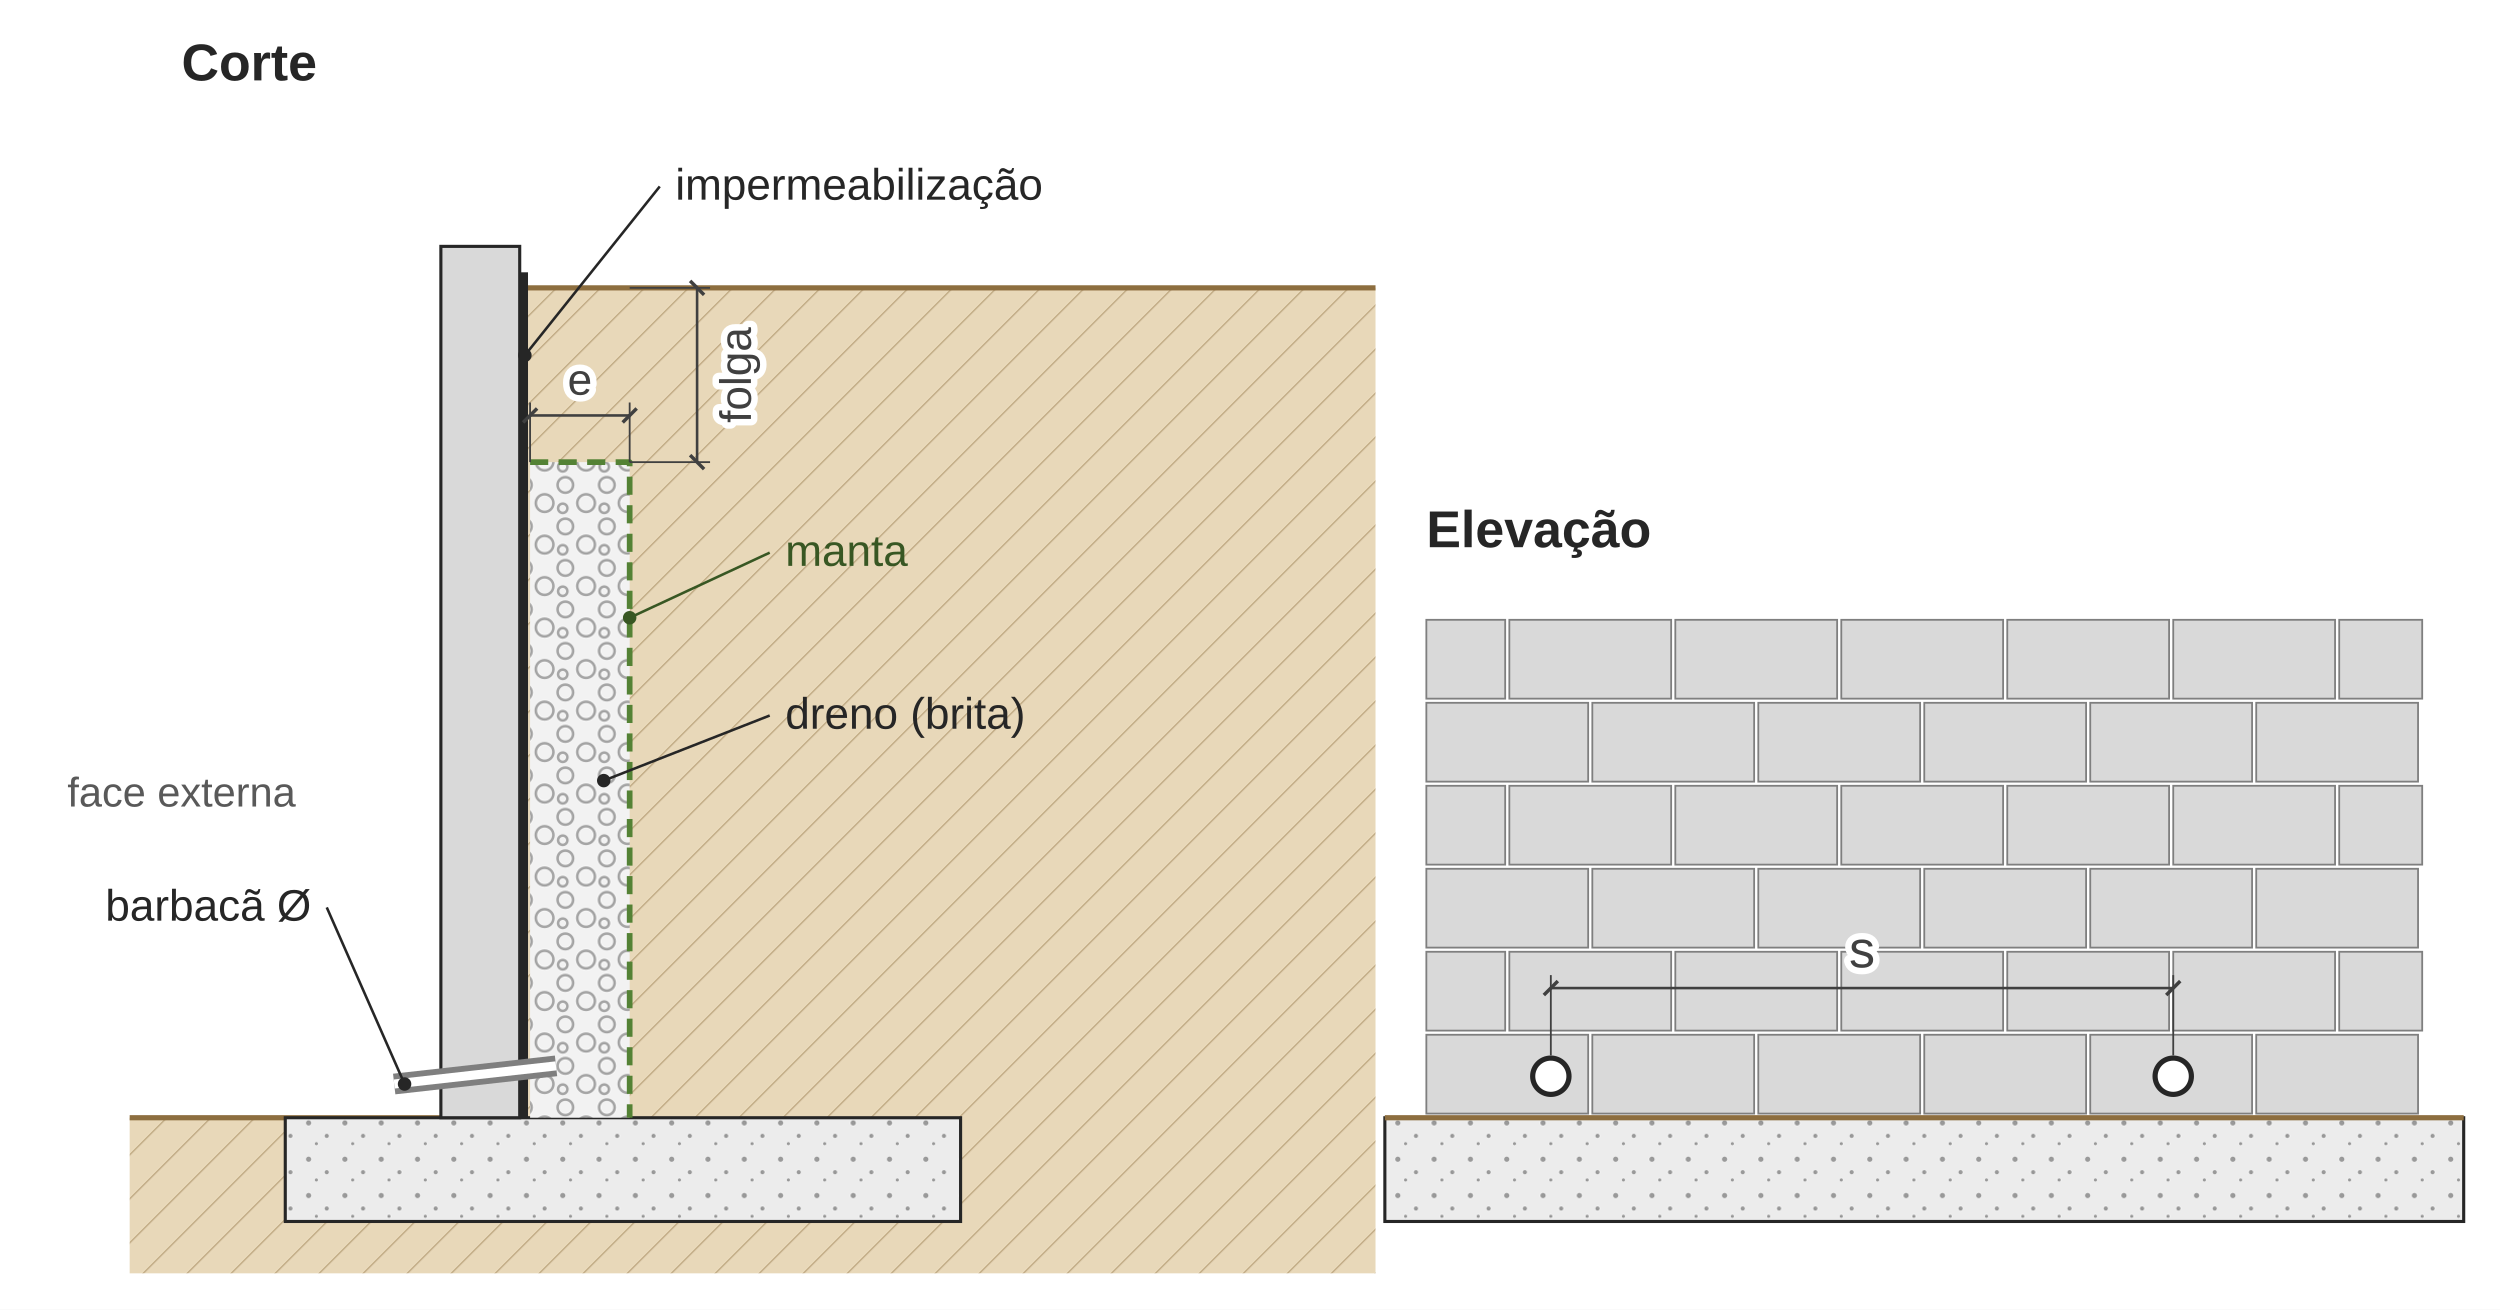
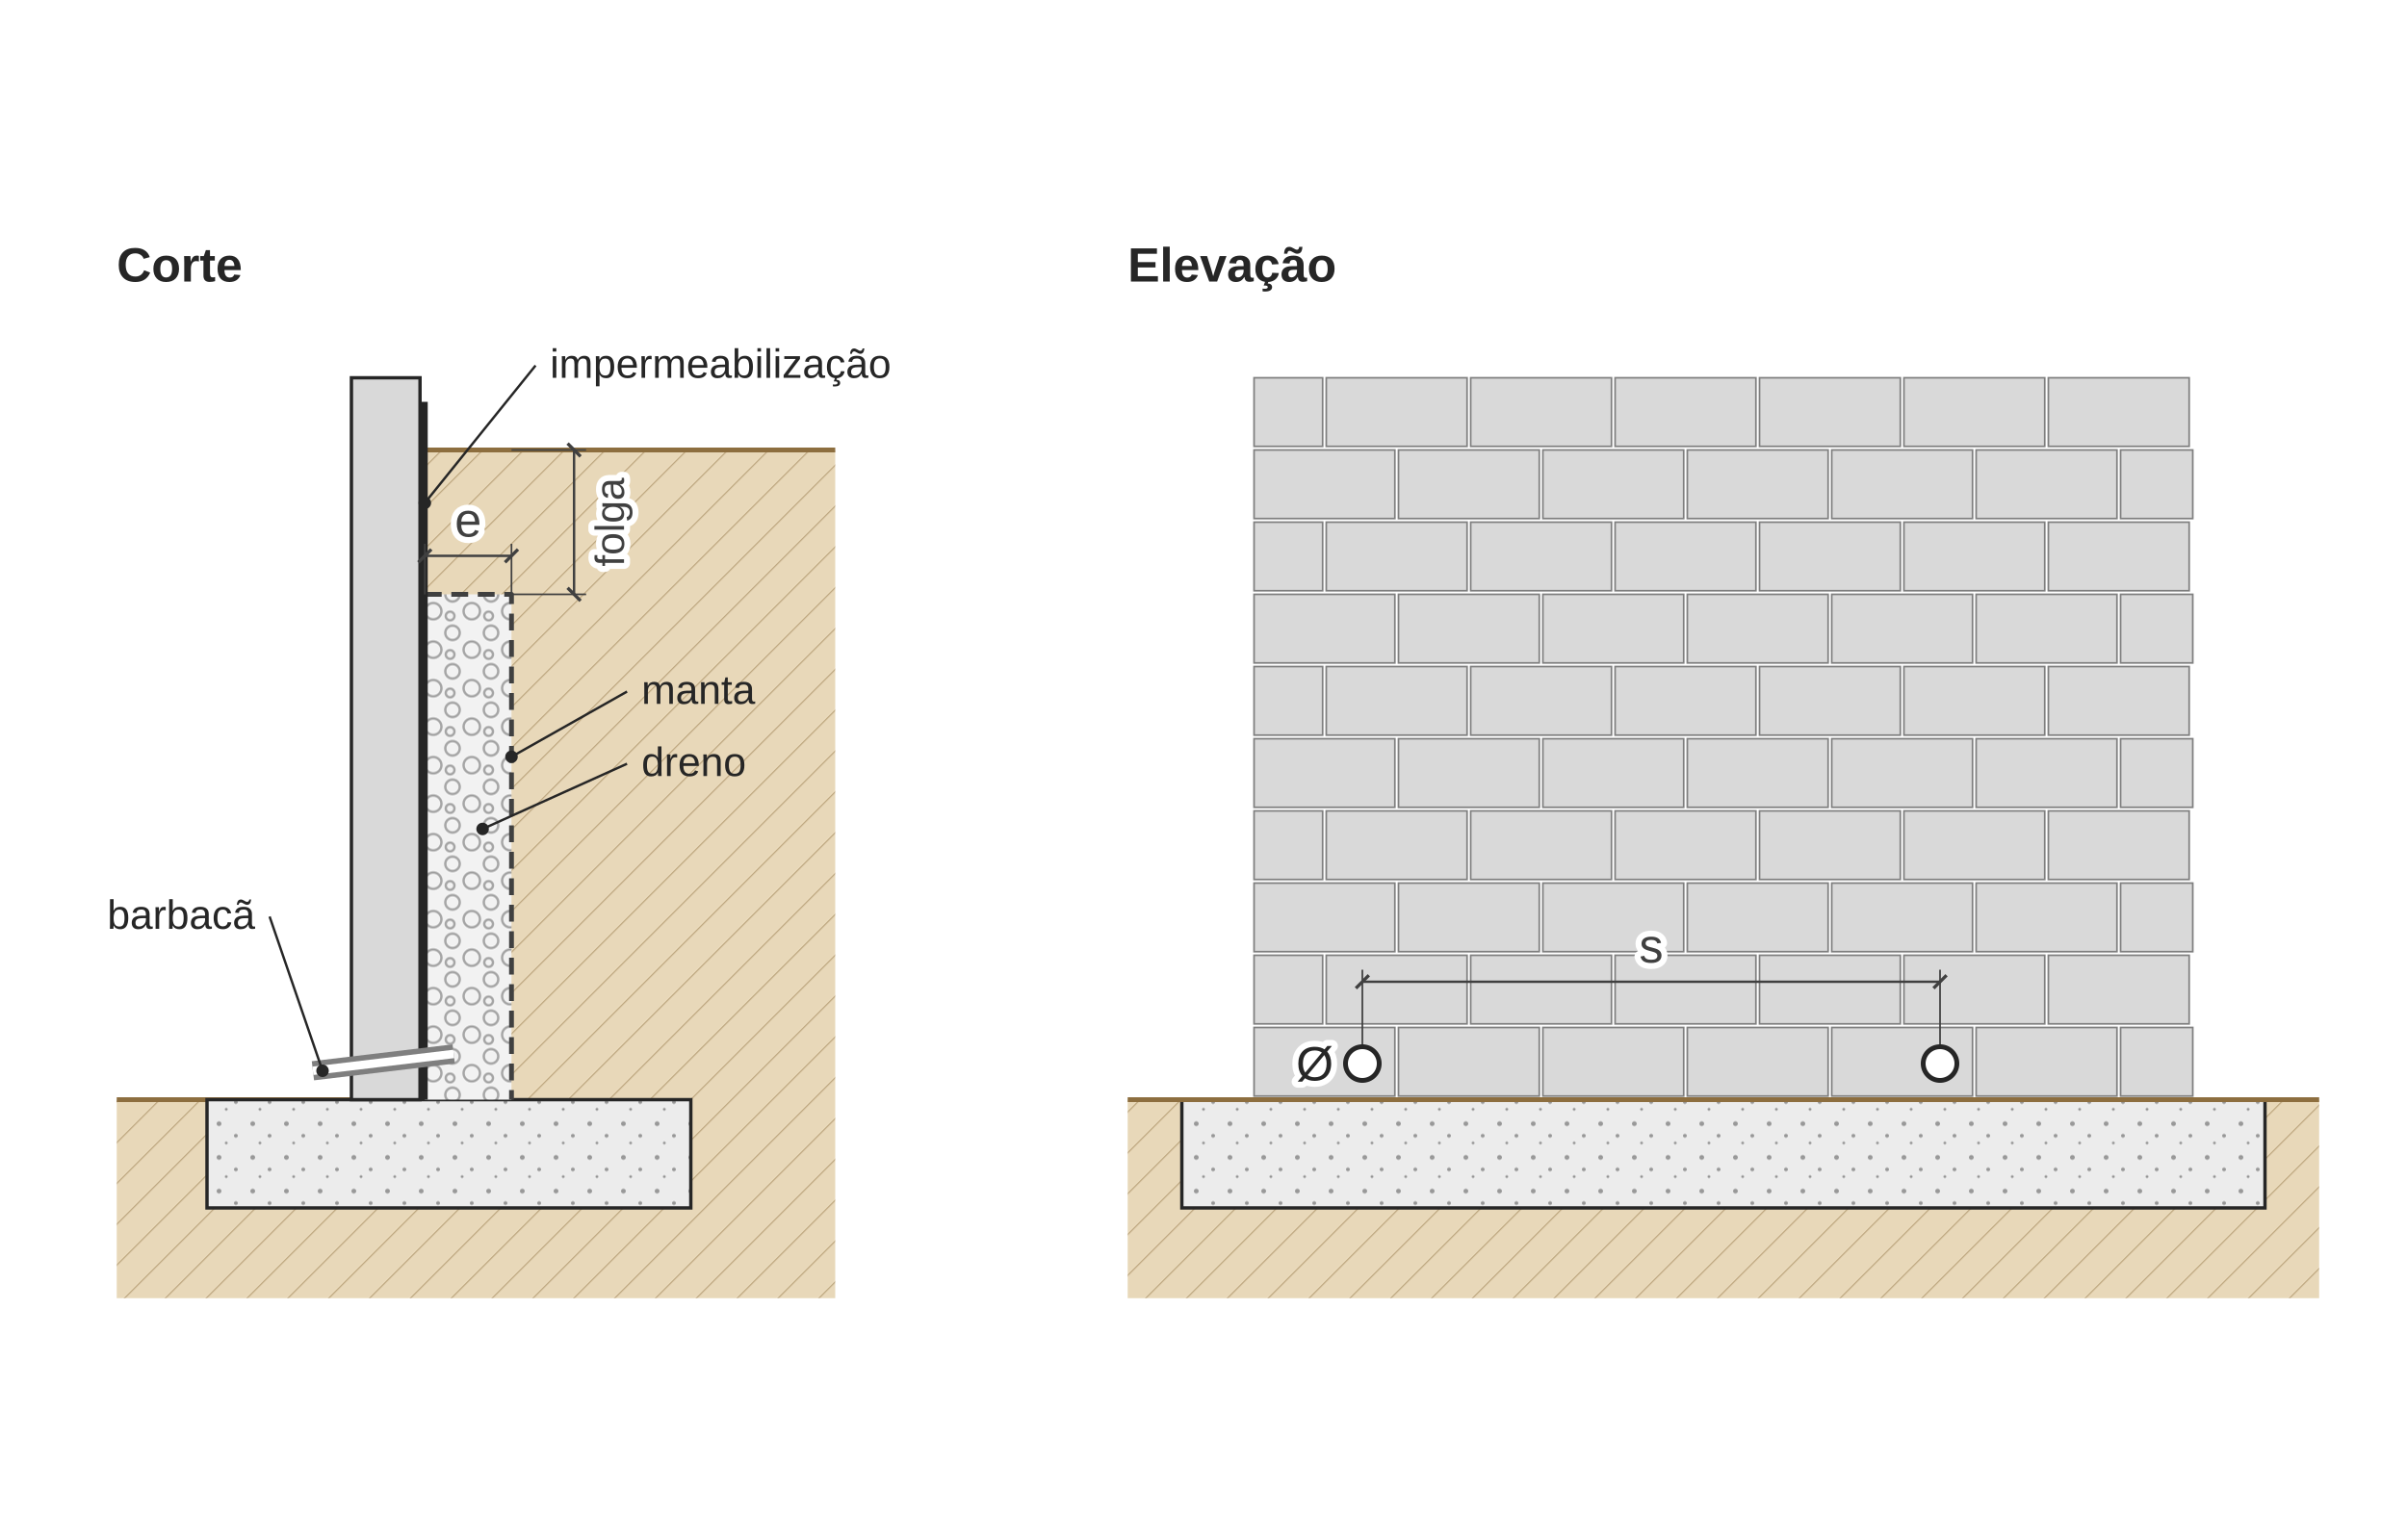
- <svg xmlns="http://www.w3.org/2000/svg" data-figura="fig17" width="964" height="505" viewBox="10 89 964 505">
+ <svg xmlns="http://www.w3.org/2000/svg" data-figura="fig17" width="1000" height="640" viewBox="24 13 1000 640">
  <defs>
    <marker id="fig17-arr" viewBox="0 0 10 10" refX="10" refY="5" markerWidth="7" markerHeight="7" orient="auto-start-reverse">
      <path d="M0,0 L10,5 L0,10 z" fill="#404040" />
    </marker>
    <marker id="fig17-arrL" viewBox="0 0 10 10" refX="10" refY="5" markerWidth="7" markerHeight="7" orient="auto-start-reverse">
      <path d="M0,0 L10,5 L0,10 z" fill="#c55a11" />
    </marker>
    <marker id="fig17-arrA" viewBox="0 0 10 10" refX="10" refY="5" markerWidth="7" markerHeight="7" orient="auto-start-reverse">
      <path d="M0,0 L10,5 L0,10 z" fill="#2e75b6" />
    </marker>
    <marker id="fig17-arrP" viewBox="0 0 10 10" refX="10" refY="5" markerWidth="7" markerHeight="7" orient="auto-start-reverse">
      <path d="M0,0 L10,5 L0,10 z" fill="#548235" />
    </marker>
    <marker id="fig17-tick" viewBox="0 0 10 10" refX="5" refY="5" markerWidth="9" markerHeight="9" orient="auto">
      <path d="M2,8 L8,2" stroke="#404040" stroke-width="1.5" />
    </marker>
    <pattern id="fig17-soilh" patternUnits="userSpaceOnUse" width="12" height="12" patternTransform="rotate(45)">
      <rect width="12" height="12" fill="#e8d8b9" />
      <line x1="0" y1="0" x2="0" y2="12" stroke="#8d6e3f" stroke-width="1" opacity="0.45" />
    </pattern>
    <pattern id="fig17-conc" patternUnits="userSpaceOnUse" width="14" height="14">
      <rect width="14" height="14" fill="#ececec" />
      <circle cx="3" cy="4" r="1" fill="#9a9a9a" />
      <circle cx="10" cy="9" r="0.8" fill="#9a9a9a" />
      <circle cx="6" cy="12" r="0.6" fill="#9a9a9a" />
    </pattern>
    <pattern id="fig17-brita" patternUnits="userSpaceOnUse" width="16" height="16">
      <rect width="16" height="16" fill="#f2f2f2" />
      <circle cx="4" cy="4" r="3" fill="none" stroke="#a6a6a6" stroke-width="1" />
      <circle cx="12" cy="11" r="3.4" fill="none" stroke="#a6a6a6" stroke-width="1" />
      <circle cx="3" cy="13" r="1.8" fill="none" stroke="#a6a6a6" stroke-width="1" />
    </pattern>
  </defs>
-   <rect data-fundo="" x="10" y="89" width="964" height="505" fill="#ffffff" />
+   <rect data-fundo="" x="24" y="13" width="1000" height="640" fill="#ffffff" />
  <g id="fig17-conteudo">
-     <text x="80.00" y="120.00" font-size="20" text-anchor="start" fill="#262626" font-weight="bold" style="font-family:Arial,'DejaVu Sans',sans-serif;">Corte</text>
-     <polygon points="60.00,520.00 210.40,520.00 210.40,200.00 540.40,200.00 540.40,580.00 60.00,580.00" fill="url(#fig17-soilh)" stroke="none" stroke-width="1.2" />
-     <line x1="210.40" y1="200.00" x2="540.40" y2="200.00" stroke="#8d6e3f" stroke-width="2" />
-     <line x1="60.00" y1="520.00" x2="180.00" y2="520.00" stroke="#8d6e3f" stroke-width="2" />
-     <rect x="120.00" y="520.00" width="260.40" height="40.00" fill="url(#fig17-conc)" stroke="#262626" stroke-width="1.2" />
-     <rect x="180.00" y="184.00" width="30.40" height="336.00" fill="#d9d9d9" stroke="#262626" stroke-width="1.2" />
+     <polygon points="72.50,470.00 198.50,470.00 198.50,200.00 371.00,200.00 371.00,552.50 72.50,552.50" fill="url(#fig17-soilh)" stroke="none" stroke-width="1.2" />
+     <line x1="198.50" y1="200.00" x2="371.00" y2="200.00" stroke="#8d6e3f" stroke-width="2" />
+     <line x1="72.50" y1="470.00" x2="170.00" y2="470.00" stroke="#8d6e3f" stroke-width="2" />
+     <rect x="110.00" y="470.00" width="201.00" height="45.00" fill="url(#fig17-conc)" stroke="#262626" stroke-width="1.4" />
+     <rect x="170.00" y="170.00" width="28.50" height="300.00" fill="#d9d9d9" stroke="#262626" stroke-width="1.4" />
+     <text x="72.50" y="130.00" font-size="20" text-anchor="start" fill="#262626" font-weight="bold" style="font-family:Arial,'DejaVu Sans',sans-serif;">Corte</text>
    <g data-campo="dreno_on">
-       <rect x="214.40" y="267.20" width="38.40" height="252.80" fill="url(#fig17-brita)" stroke="none" stroke-width="1.2" />
-       <polyline points="214.40,267.20 252.80,267.20 252.80,520.00" fill="none" stroke="#548235" stroke-width="2.2" stroke-linejoin="round" stroke-dasharray="7,4" />
-       <line x1="306.80" y1="364.90" x2="242.80" y2="390.00" stroke="#262626" stroke-width="1" />
-       <circle cx="242.80" cy="390.00" r="2.60" fill="#262626" stroke="none" stroke-width="1" />
-       <text x="312.80" y="370.00" font-size="17" text-anchor="start" fill="#262626" font-weight="normal" style="font-family:Arial,'DejaVu Sans',sans-serif;">dreno (brita)</text>
-       <line x1="306.80" y1="302.10" x2="252.80" y2="327.20" stroke="#385723" stroke-width="1" />
-       <circle cx="252.80" cy="327.20" r="2.60" fill="#385723" stroke="none" stroke-width="1" />
-       <text x="312.80" y="307.20" font-size="17" text-anchor="start" fill="#385723" font-weight="normal" style="font-family:Arial,'DejaVu Sans',sans-serif;">manta</text>
+       <rect x="200.50" y="260.00" width="36.00" height="210.00" fill="url(#fig17-brita)" stroke="none" stroke-width="1.2" />
+       <polyline points="200.50,260.00 236.50,260.00 236.50,470.00" fill="none" stroke="#404040" stroke-width="2" stroke-linejoin="round" stroke-dasharray="7,4" />
+       <line x1="284.50" y1="330.40" x2="224.50" y2="357.50" stroke="#262626" stroke-width="1" />
+       <circle cx="224.50" cy="357.50" r="2.60" fill="#262626" stroke="none" stroke-width="1" />
+       <text x="290.50" y="335.50" font-size="17" text-anchor="start" fill="#262626" font-weight="normal" style="font-family:Arial,'DejaVu Sans',sans-serif;">dreno</text>
+       <line x1="284.50" y1="300.40" x2="236.50" y2="327.50" stroke="#262626" stroke-width="1" />
+       <circle cx="236.50" cy="327.50" r="2.60" fill="#262626" stroke="none" stroke-width="1" />
+       <text x="290.50" y="305.50" font-size="17" text-anchor="start" fill="#262626" font-weight="normal" style="font-family:Arial,'DejaVu Sans',sans-serif;">manta</text>
    </g>
    <g data-campo="imper_on">
-       <line x1="211.90" y1="194.00" x2="211.90" y2="520.00" stroke="#262626" stroke-width="3.4" />
-       <line x1="264.40" y1="160.90" x2="212.40" y2="226.00" stroke="#262626" stroke-width="1" />
-       <circle cx="212.40" cy="226.00" r="2.60" fill="#262626" stroke="none" stroke-width="1" />
-       <text x="270.40" y="166.00" font-size="17" text-anchor="start" fill="#262626" font-weight="normal" style="font-family:Arial,'DejaVu Sans',sans-serif;">impermeabilização</text>
+       <line x1="200.00" y1="180.00" x2="200.00" y2="470.00" stroke="#262626" stroke-width="3.4" />
+       <line x1="246.50" y1="164.90" x2="200.50" y2="222.00" stroke="#262626" stroke-width="1" />
+       <circle cx="200.50" cy="222.00" r="2.60" fill="#262626" stroke="none" stroke-width="1" />
+       <text x="252.50" y="170.00" font-size="17" text-anchor="start" fill="#262626" font-weight="normal" style="font-family:Arial,'DejaVu Sans',sans-serif;">impermeabilização</text>
    </g>
    <g data-campo="dreno_esp">
-       <line x1="214.40" y1="267.20" x2="214.40" y2="244.20" stroke="#404040" stroke-width="0.7" />
-       <line x1="252.80" y1="267.20" x2="252.80" y2="244.20" stroke="#404040" stroke-width="0.7" />
-       <line x1="214.40" y1="249.20" x2="252.80" y2="249.20" stroke="#404040" stroke-width="1" marker-start="url(#fig17-tick)" marker-end="url(#fig17-tick)" />
-       <text x="233.60" y="241.20" font-size="17" text-anchor="middle" fill="#404040" font-weight="normal" style="font-family:Arial,'DejaVu Sans',sans-serif;" stroke="#ffffff" stroke-width="5" stroke-linejoin="round" paint-order="stroke">e</text>
+       <line x1="200.50" y1="260.00" x2="200.50" y2="239.00" stroke="#404040" stroke-width="0.7" />
+       <line x1="236.50" y1="260.00" x2="236.50" y2="239.00" stroke="#404040" stroke-width="0.7" />
+       <line x1="200.50" y1="244.00" x2="236.50" y2="244.00" stroke="#404040" stroke-width="1" marker-start="url(#fig17-tick)" marker-end="url(#fig17-tick)" />
+       <text x="218.50" y="236.00" font-size="20" text-anchor="middle" fill="#404040" font-weight="normal" style="font-family:Arial,'DejaVu Sans',sans-serif;" stroke="#ffffff" stroke-width="5" stroke-linejoin="round" paint-order="stroke">e</text>
    </g>
    <g data-campo="dreno_folga">
-       <line x1="252.80" y1="200.00" x2="283.80" y2="200.00" stroke="#404040" stroke-width="0.7" />
-       <line x1="252.80" y1="267.20" x2="283.80" y2="267.20" stroke="#404040" stroke-width="0.7" />
-       <line x1="278.80" y1="200.00" x2="278.80" y2="267.20" stroke="#404040" stroke-width="1" marker-start="url(#fig17-tick)" marker-end="url(#fig17-tick)" />
-       <text x="299.55" y="233.60" font-size="17" text-anchor="middle" fill="#404040" font-weight="normal" style="font-family:Arial,'DejaVu Sans',sans-serif;" stroke="#ffffff" stroke-width="5" stroke-linejoin="round" paint-order="stroke" transform="rotate(-90 299.55 233.60)">folga</text>
+       <line x1="236.50" y1="200.00" x2="267.50" y2="200.00" stroke="#404040" stroke-width="0.7" />
+       <line x1="236.50" y1="260.00" x2="267.50" y2="260.00" stroke="#404040" stroke-width="0.7" />
+       <line x1="262.50" y1="200.00" x2="262.50" y2="260.00" stroke="#404040" stroke-width="1" marker-start="url(#fig17-tick)" marker-end="url(#fig17-tick)" />
+       <text x="283.25" y="230.00" font-size="17" text-anchor="middle" fill="#404040" font-weight="normal" style="font-family:Arial,'DejaVu Sans',sans-serif;" stroke="#ffffff" stroke-width="5" stroke-linejoin="round" paint-order="stroke" transform="rotate(-90 283.25 230.00)">folga</text>
    </g>
    <g data-campo="barbaca_on barbaca_phi">
-       <line x1="224.40" y1="500.00" x2="162.00" y2="507.00" stroke="#7f7f7f" stroke-width="8" />
-       <line x1="224.40" y1="500.00" x2="162.00" y2="507.00" stroke="#ffffff" stroke-width="3.5" />
+       <line x1="212.50" y1="451.00" x2="154.00" y2="458.00" stroke="#7f7f7f" stroke-width="8" />
+       <line x1="212.50" y1="451.00" x2="154.00" y2="458.00" stroke="#ffffff" stroke-width="3.5" />
+     </g>
+     <g data-campo="barbaca_on">
+       <line x1="136.00" y1="393.90" x2="158.00" y2="458.00" stroke="#262626" stroke-width="1" />
+       <circle cx="158.00" cy="458.00" r="2.60" fill="#262626" stroke="none" stroke-width="1" />
+       <text x="130.00" y="399.00" font-size="17" text-anchor="end" fill="#262626" font-weight="normal" style="font-family:Arial,'DejaVu Sans',sans-serif;">barbacã</text>
+     </g>
+     <polygon points="492.50,470.00 987.50,470.00 987.50,552.50 492.50,552.50" fill="url(#fig17-soilh)" stroke="none" stroke-width="1.2" />
+     <rect x="515.00" y="470.00" width="450.00" height="45.00" fill="url(#fig17-conc)" stroke="#262626" stroke-width="1.4" />
+     <line x1="492.50" y1="470.00" x2="987.50" y2="470.00" stroke="#8d6e3f" stroke-width="2" />
+     <rect x="545.00" y="440.00" width="58.50" height="28.50" fill="#d9d9d9" stroke="#7f7f7f" stroke-width="0.7" />
+     <rect x="605.00" y="440.00" width="58.50" height="28.50" fill="#d9d9d9" stroke="#7f7f7f" stroke-width="0.7" />
+     <rect x="665.00" y="440.00" width="58.50" height="28.50" fill="#d9d9d9" stroke="#7f7f7f" stroke-width="0.7" />
+     <rect x="725.00" y="440.00" width="58.50" height="28.50" fill="#d9d9d9" stroke="#7f7f7f" stroke-width="0.7" />
+     <rect x="785.00" y="440.00" width="58.50" height="28.50" fill="#d9d9d9" stroke="#7f7f7f" stroke-width="0.7" />
+     <rect x="845.00" y="440.00" width="58.50" height="28.50" fill="#d9d9d9" stroke="#7f7f7f" stroke-width="0.7" />
+     <rect x="905.00" y="440.00" width="30.00" height="28.50" fill="#d9d9d9" stroke="#7f7f7f" stroke-width="0.7" />
+     <rect x="545.00" y="410.00" width="28.50" height="28.50" fill="#d9d9d9" stroke="#7f7f7f" stroke-width="0.7" />
+     <rect x="575.00" y="410.00" width="58.50" height="28.50" fill="#d9d9d9" stroke="#7f7f7f" stroke-width="0.7" />
+     <rect x="635.00" y="410.00" width="58.50" height="28.50" fill="#d9d9d9" stroke="#7f7f7f" stroke-width="0.7" />
+     <rect x="695.00" y="410.00" width="58.50" height="28.50" fill="#d9d9d9" stroke="#7f7f7f" stroke-width="0.7" />
+     <rect x="755.00" y="410.00" width="58.50" height="28.50" fill="#d9d9d9" stroke="#7f7f7f" stroke-width="0.7" />
+     <rect x="815.00" y="410.00" width="58.50" height="28.50" fill="#d9d9d9" stroke="#7f7f7f" stroke-width="0.7" />
+     <rect x="875.00" y="410.00" width="58.50" height="28.50" fill="#d9d9d9" stroke="#7f7f7f" stroke-width="0.7" />
+     <rect x="935.00" y="410.00" width="0.00" height="28.50" fill="#d9d9d9" stroke="#7f7f7f" stroke-width="0.7" />
+     <rect x="545.00" y="380.00" width="58.50" height="28.50" fill="#d9d9d9" stroke="#7f7f7f" stroke-width="0.7" />
+     <rect x="605.00" y="380.00" width="58.50" height="28.50" fill="#d9d9d9" stroke="#7f7f7f" stroke-width="0.7" />
+     <rect x="665.00" y="380.00" width="58.50" height="28.50" fill="#d9d9d9" stroke="#7f7f7f" stroke-width="0.7" />
+     <rect x="725.00" y="380.00" width="58.50" height="28.50" fill="#d9d9d9" stroke="#7f7f7f" stroke-width="0.7" />
+     <rect x="785.00" y="380.00" width="58.50" height="28.50" fill="#d9d9d9" stroke="#7f7f7f" stroke-width="0.7" />
+     <rect x="845.00" y="380.00" width="58.50" height="28.50" fill="#d9d9d9" stroke="#7f7f7f" stroke-width="0.7" />
+     <rect x="905.00" y="380.00" width="30.00" height="28.50" fill="#d9d9d9" stroke="#7f7f7f" stroke-width="0.7" />
+     <rect x="545.00" y="350.00" width="28.50" height="28.50" fill="#d9d9d9" stroke="#7f7f7f" stroke-width="0.7" />
+     <rect x="575.00" y="350.00" width="58.50" height="28.50" fill="#d9d9d9" stroke="#7f7f7f" stroke-width="0.7" />
+     <rect x="635.00" y="350.00" width="58.50" height="28.50" fill="#d9d9d9" stroke="#7f7f7f" stroke-width="0.7" />
+     <rect x="695.00" y="350.00" width="58.50" height="28.50" fill="#d9d9d9" stroke="#7f7f7f" stroke-width="0.7" />
+     <rect x="755.00" y="350.00" width="58.50" height="28.50" fill="#d9d9d9" stroke="#7f7f7f" stroke-width="0.7" />
+     <rect x="815.00" y="350.00" width="58.50" height="28.50" fill="#d9d9d9" stroke="#7f7f7f" stroke-width="0.7" />
+     <rect x="875.00" y="350.00" width="58.50" height="28.50" fill="#d9d9d9" stroke="#7f7f7f" stroke-width="0.7" />
+     <rect x="935.00" y="350.00" width="0.00" height="28.50" fill="#d9d9d9" stroke="#7f7f7f" stroke-width="0.7" />
+     <rect x="545.00" y="320.00" width="58.50" height="28.50" fill="#d9d9d9" stroke="#7f7f7f" stroke-width="0.7" />
+     <rect x="605.00" y="320.00" width="58.50" height="28.50" fill="#d9d9d9" stroke="#7f7f7f" stroke-width="0.7" />
+     <rect x="665.00" y="320.00" width="58.50" height="28.50" fill="#d9d9d9" stroke="#7f7f7f" stroke-width="0.7" />
+     <rect x="725.00" y="320.00" width="58.50" height="28.50" fill="#d9d9d9" stroke="#7f7f7f" stroke-width="0.7" />
+     <rect x="785.00" y="320.00" width="58.50" height="28.50" fill="#d9d9d9" stroke="#7f7f7f" stroke-width="0.7" />
+     <rect x="845.00" y="320.00" width="58.50" height="28.50" fill="#d9d9d9" stroke="#7f7f7f" stroke-width="0.7" />
+     <rect x="905.00" y="320.00" width="30.00" height="28.50" fill="#d9d9d9" stroke="#7f7f7f" stroke-width="0.7" />
+     <rect x="545.00" y="290.00" width="28.50" height="28.50" fill="#d9d9d9" stroke="#7f7f7f" stroke-width="0.7" />
+     <rect x="575.00" y="290.00" width="58.50" height="28.50" fill="#d9d9d9" stroke="#7f7f7f" stroke-width="0.7" />
+     <rect x="635.00" y="290.00" width="58.50" height="28.50" fill="#d9d9d9" stroke="#7f7f7f" stroke-width="0.7" />
+     <rect x="695.00" y="290.00" width="58.50" height="28.50" fill="#d9d9d9" stroke="#7f7f7f" stroke-width="0.7" />
+     <rect x="755.00" y="290.00" width="58.50" height="28.50" fill="#d9d9d9" stroke="#7f7f7f" stroke-width="0.7" />
+     <rect x="815.00" y="290.00" width="58.50" height="28.50" fill="#d9d9d9" stroke="#7f7f7f" stroke-width="0.7" />
+     <rect x="875.00" y="290.00" width="58.50" height="28.50" fill="#d9d9d9" stroke="#7f7f7f" stroke-width="0.7" />
+     <rect x="935.00" y="290.00" width="0.00" height="28.50" fill="#d9d9d9" stroke="#7f7f7f" stroke-width="0.7" />
+     <rect x="545.00" y="260.00" width="58.50" height="28.50" fill="#d9d9d9" stroke="#7f7f7f" stroke-width="0.7" />
+     <rect x="605.00" y="260.00" width="58.50" height="28.50" fill="#d9d9d9" stroke="#7f7f7f" stroke-width="0.7" />
+     <rect x="665.00" y="260.00" width="58.50" height="28.50" fill="#d9d9d9" stroke="#7f7f7f" stroke-width="0.7" />
+     <rect x="725.00" y="260.00" width="58.50" height="28.50" fill="#d9d9d9" stroke="#7f7f7f" stroke-width="0.7" />
+     <rect x="785.00" y="260.00" width="58.50" height="28.50" fill="#d9d9d9" stroke="#7f7f7f" stroke-width="0.7" />
+     <rect x="845.00" y="260.00" width="58.50" height="28.50" fill="#d9d9d9" stroke="#7f7f7f" stroke-width="0.7" />
+     <rect x="905.00" y="260.00" width="30.00" height="28.50" fill="#d9d9d9" stroke="#7f7f7f" stroke-width="0.7" />
+     <rect x="545.00" y="230.00" width="28.50" height="28.50" fill="#d9d9d9" stroke="#7f7f7f" stroke-width="0.7" />
+     <rect x="575.00" y="230.00" width="58.50" height="28.50" fill="#d9d9d9" stroke="#7f7f7f" stroke-width="0.7" />
+     <rect x="635.00" y="230.00" width="58.50" height="28.50" fill="#d9d9d9" stroke="#7f7f7f" stroke-width="0.7" />
+     <rect x="695.00" y="230.00" width="58.50" height="28.50" fill="#d9d9d9" stroke="#7f7f7f" stroke-width="0.7" />
+     <rect x="755.00" y="230.00" width="58.50" height="28.50" fill="#d9d9d9" stroke="#7f7f7f" stroke-width="0.7" />
+     <rect x="815.00" y="230.00" width="58.50" height="28.50" fill="#d9d9d9" stroke="#7f7f7f" stroke-width="0.7" />
+     <rect x="875.00" y="230.00" width="58.50" height="28.50" fill="#d9d9d9" stroke="#7f7f7f" stroke-width="0.7" />
+     <rect x="935.00" y="230.00" width="0.00" height="28.50" fill="#d9d9d9" stroke="#7f7f7f" stroke-width="0.7" />
+     <rect x="545.00" y="200.00" width="58.50" height="28.50" fill="#d9d9d9" stroke="#7f7f7f" stroke-width="0.7" />
+     <rect x="605.00" y="200.00" width="58.50" height="28.50" fill="#d9d9d9" stroke="#7f7f7f" stroke-width="0.7" />
+     <rect x="665.00" y="200.00" width="58.50" height="28.50" fill="#d9d9d9" stroke="#7f7f7f" stroke-width="0.7" />
+     <rect x="725.00" y="200.00" width="58.50" height="28.50" fill="#d9d9d9" stroke="#7f7f7f" stroke-width="0.7" />
+     <rect x="785.00" y="200.00" width="58.50" height="28.50" fill="#d9d9d9" stroke="#7f7f7f" stroke-width="0.7" />
+     <rect x="845.00" y="200.00" width="58.50" height="28.50" fill="#d9d9d9" stroke="#7f7f7f" stroke-width="0.7" />
+     <rect x="905.00" y="200.00" width="30.00" height="28.50" fill="#d9d9d9" stroke="#7f7f7f" stroke-width="0.7" />
+     <rect x="545.00" y="170.00" width="28.50" height="28.50" fill="#d9d9d9" stroke="#7f7f7f" stroke-width="0.7" />
+     <rect x="575.00" y="170.00" width="58.50" height="28.50" fill="#d9d9d9" stroke="#7f7f7f" stroke-width="0.7" />
+     <rect x="635.00" y="170.00" width="58.50" height="28.50" fill="#d9d9d9" stroke="#7f7f7f" stroke-width="0.7" />
+     <rect x="695.00" y="170.00" width="58.50" height="28.50" fill="#d9d9d9" stroke="#7f7f7f" stroke-width="0.7" />
+     <rect x="755.00" y="170.00" width="58.50" height="28.50" fill="#d9d9d9" stroke="#7f7f7f" stroke-width="0.7" />
+     <rect x="815.00" y="170.00" width="58.50" height="28.50" fill="#d9d9d9" stroke="#7f7f7f" stroke-width="0.7" />
+     <rect x="875.00" y="170.00" width="58.50" height="28.50" fill="#d9d9d9" stroke="#7f7f7f" stroke-width="0.7" />
+     <rect x="935.00" y="170.00" width="0.00" height="28.50" fill="#d9d9d9" stroke="#7f7f7f" stroke-width="0.7" />
+     <text x="492.50" y="130.00" font-size="20" text-anchor="start" fill="#262626" font-weight="bold" style="font-family:Arial,'DejaVu Sans',sans-serif;">Elevação</text>
+     <g data-campo="barbaca_on barbaca_phi">
+       <circle cx="590.00" cy="455.00" r="7.00" fill="#ffffff" stroke="#262626" stroke-width="2" />
+       <circle cx="830.00" cy="455.00" r="7.00" fill="#ffffff" stroke="#262626" stroke-width="2" />
    </g>
    <g data-campo="barbaca_phi">
-       <line x1="136.00" y1="438.90" x2="166.00" y2="507.00" stroke="#262626" stroke-width="1" />
-       <circle cx="166.00" cy="507.00" r="2.60" fill="#262626" stroke="none" stroke-width="1" />
-       <text x="130.00" y="444.00" font-size="17" text-anchor="end" fill="#262626" font-weight="normal" style="font-family:Arial,'DejaVu Sans',sans-serif;">barbacã Ø</text>
-     </g>
-     <text x="80.00" y="400.00" font-size="16" text-anchor="middle" fill="#595959" font-weight="normal" style="font-family:Arial,'DejaVu Sans',sans-serif;">face externa</text>
-     <text x="560.00" y="300.00" font-size="20" text-anchor="start" fill="#262626" font-weight="bold" style="font-family:Arial,'DejaVu Sans',sans-serif;">Elevação</text>
-     <rect x="560.00" y="488.00" width="62.40" height="30.40" fill="#d9d9d9" stroke="#7f7f7f" stroke-width="0.7" />
-     <rect x="624.00" y="488.00" width="62.40" height="30.40" fill="#d9d9d9" stroke="#7f7f7f" stroke-width="0.7" />
-     <rect x="688.00" y="488.00" width="62.40" height="30.40" fill="#d9d9d9" stroke="#7f7f7f" stroke-width="0.7" />
-     <rect x="752.00" y="488.00" width="62.40" height="30.40" fill="#d9d9d9" stroke="#7f7f7f" stroke-width="0.7" />
-     <rect x="816.00" y="488.00" width="62.40" height="30.40" fill="#d9d9d9" stroke="#7f7f7f" stroke-width="0.7" />
-     <rect x="880.00" y="488.00" width="62.40" height="30.40" fill="#d9d9d9" stroke="#7f7f7f" stroke-width="0.7" />
-     <rect x="560.00" y="456.00" width="30.40" height="30.40" fill="#d9d9d9" stroke="#7f7f7f" stroke-width="0.7" />
-     <rect x="592.00" y="456.00" width="62.40" height="30.40" fill="#d9d9d9" stroke="#7f7f7f" stroke-width="0.7" />
-     <rect x="656.00" y="456.00" width="62.40" height="30.40" fill="#d9d9d9" stroke="#7f7f7f" stroke-width="0.7" />
-     <rect x="720.00" y="456.00" width="62.40" height="30.40" fill="#d9d9d9" stroke="#7f7f7f" stroke-width="0.7" />
-     <rect x="784.00" y="456.00" width="62.40" height="30.40" fill="#d9d9d9" stroke="#7f7f7f" stroke-width="0.7" />
-     <rect x="848.00" y="456.00" width="62.40" height="30.40" fill="#d9d9d9" stroke="#7f7f7f" stroke-width="0.7" />
-     <rect x="912.00" y="456.00" width="32.00" height="30.40" fill="#d9d9d9" stroke="#7f7f7f" stroke-width="0.7" />
-     <rect x="560.00" y="424.00" width="62.40" height="30.40" fill="#d9d9d9" stroke="#7f7f7f" stroke-width="0.7" />
-     <rect x="624.00" y="424.00" width="62.40" height="30.40" fill="#d9d9d9" stroke="#7f7f7f" stroke-width="0.7" />
-     <rect x="688.00" y="424.00" width="62.40" height="30.40" fill="#d9d9d9" stroke="#7f7f7f" stroke-width="0.7" />
-     <rect x="752.00" y="424.00" width="62.40" height="30.40" fill="#d9d9d9" stroke="#7f7f7f" stroke-width="0.7" />
-     <rect x="816.00" y="424.00" width="62.40" height="30.40" fill="#d9d9d9" stroke="#7f7f7f" stroke-width="0.7" />
-     <rect x="880.00" y="424.00" width="62.40" height="30.40" fill="#d9d9d9" stroke="#7f7f7f" stroke-width="0.7" />
-     <rect x="560.00" y="392.00" width="30.40" height="30.40" fill="#d9d9d9" stroke="#7f7f7f" stroke-width="0.7" />
-     <rect x="592.00" y="392.00" width="62.40" height="30.40" fill="#d9d9d9" stroke="#7f7f7f" stroke-width="0.7" />
-     <rect x="656.00" y="392.00" width="62.40" height="30.40" fill="#d9d9d9" stroke="#7f7f7f" stroke-width="0.7" />
-     <rect x="720.00" y="392.00" width="62.40" height="30.40" fill="#d9d9d9" stroke="#7f7f7f" stroke-width="0.7" />
-     <rect x="784.00" y="392.00" width="62.40" height="30.40" fill="#d9d9d9" stroke="#7f7f7f" stroke-width="0.7" />
-     <rect x="848.00" y="392.00" width="62.40" height="30.40" fill="#d9d9d9" stroke="#7f7f7f" stroke-width="0.7" />
-     <rect x="912.00" y="392.00" width="32.00" height="30.40" fill="#d9d9d9" stroke="#7f7f7f" stroke-width="0.7" />
-     <rect x="560.00" y="360.00" width="62.40" height="30.40" fill="#d9d9d9" stroke="#7f7f7f" stroke-width="0.7" />
-     <rect x="624.00" y="360.00" width="62.40" height="30.40" fill="#d9d9d9" stroke="#7f7f7f" stroke-width="0.7" />
-     <rect x="688.00" y="360.00" width="62.40" height="30.40" fill="#d9d9d9" stroke="#7f7f7f" stroke-width="0.7" />
-     <rect x="752.00" y="360.00" width="62.40" height="30.40" fill="#d9d9d9" stroke="#7f7f7f" stroke-width="0.7" />
-     <rect x="816.00" y="360.00" width="62.40" height="30.40" fill="#d9d9d9" stroke="#7f7f7f" stroke-width="0.7" />
-     <rect x="880.00" y="360.00" width="62.40" height="30.40" fill="#d9d9d9" stroke="#7f7f7f" stroke-width="0.7" />
-     <rect x="560.00" y="328.00" width="30.40" height="30.40" fill="#d9d9d9" stroke="#7f7f7f" stroke-width="0.7" />
-     <rect x="592.00" y="328.00" width="62.40" height="30.40" fill="#d9d9d9" stroke="#7f7f7f" stroke-width="0.7" />
-     <rect x="656.00" y="328.00" width="62.40" height="30.40" fill="#d9d9d9" stroke="#7f7f7f" stroke-width="0.7" />
-     <rect x="720.00" y="328.00" width="62.40" height="30.40" fill="#d9d9d9" stroke="#7f7f7f" stroke-width="0.7" />
-     <rect x="784.00" y="328.00" width="62.40" height="30.40" fill="#d9d9d9" stroke="#7f7f7f" stroke-width="0.7" />
-     <rect x="848.00" y="328.00" width="62.40" height="30.40" fill="#d9d9d9" stroke="#7f7f7f" stroke-width="0.7" />
-     <rect x="912.00" y="328.00" width="32.00" height="30.40" fill="#d9d9d9" stroke="#7f7f7f" stroke-width="0.7" />
-     <rect x="544.00" y="520.00" width="416.00" height="40.00" fill="url(#fig17-conc)" stroke="#262626" stroke-width="1.2" />
-     <line x1="544.00" y1="520.00" x2="960.00" y2="520.00" stroke="#8d6e3f" stroke-width="2" />
-     <g data-campo="barbaca_on barbaca_phi">
-       <circle cx="608.00" cy="504.00" r="7.00" fill="#ffffff" stroke="#262626" stroke-width="2" />
-       <circle cx="848.00" cy="504.00" r="7.00" fill="#ffffff" stroke="#262626" stroke-width="2" />
+       <text x="578.00" y="462.00" font-size="20" text-anchor="end" fill="#262626" font-weight="normal" style="font-family:Arial,'DejaVu Sans',sans-serif;" stroke="#ffffff" stroke-width="5" stroke-linejoin="round" paint-order="stroke">Ø</text>
    </g>
    <g data-campo="barbaca_s">
-       <line x1="608.00" y1="496.00" x2="608.00" y2="465.00" stroke="#404040" stroke-width="0.7" />
-       <line x1="848.00" y1="496.00" x2="848.00" y2="465.00" stroke="#404040" stroke-width="0.7" />
-       <line x1="608.00" y1="470.00" x2="848.00" y2="470.00" stroke="#404040" stroke-width="1" marker-start="url(#fig17-tick)" marker-end="url(#fig17-tick)" />
-       <text x="728.00" y="462.00" font-size="20" text-anchor="middle" fill="#404040" font-weight="normal" style="font-family:Arial,'DejaVu Sans',sans-serif;" stroke="#ffffff" stroke-width="5" stroke-linejoin="round" paint-order="stroke">s</text>
+       <line x1="590.00" y1="447.00" x2="590.00" y2="416.00" stroke="#404040" stroke-width="0.7" />
+       <line x1="830.00" y1="447.00" x2="830.00" y2="416.00" stroke="#404040" stroke-width="0.7" />
+       <line x1="590.00" y1="421.00" x2="830.00" y2="421.00" stroke="#404040" stroke-width="1" marker-start="url(#fig17-tick)" marker-end="url(#fig17-tick)" />
+       <text x="710.00" y="413.00" font-size="20" text-anchor="middle" fill="#404040" font-weight="normal" style="font-family:Arial,'DejaVu Sans',sans-serif;" stroke="#ffffff" stroke-width="5" stroke-linejoin="round" paint-order="stroke">s</text>
    </g>
  </g>
</svg>
